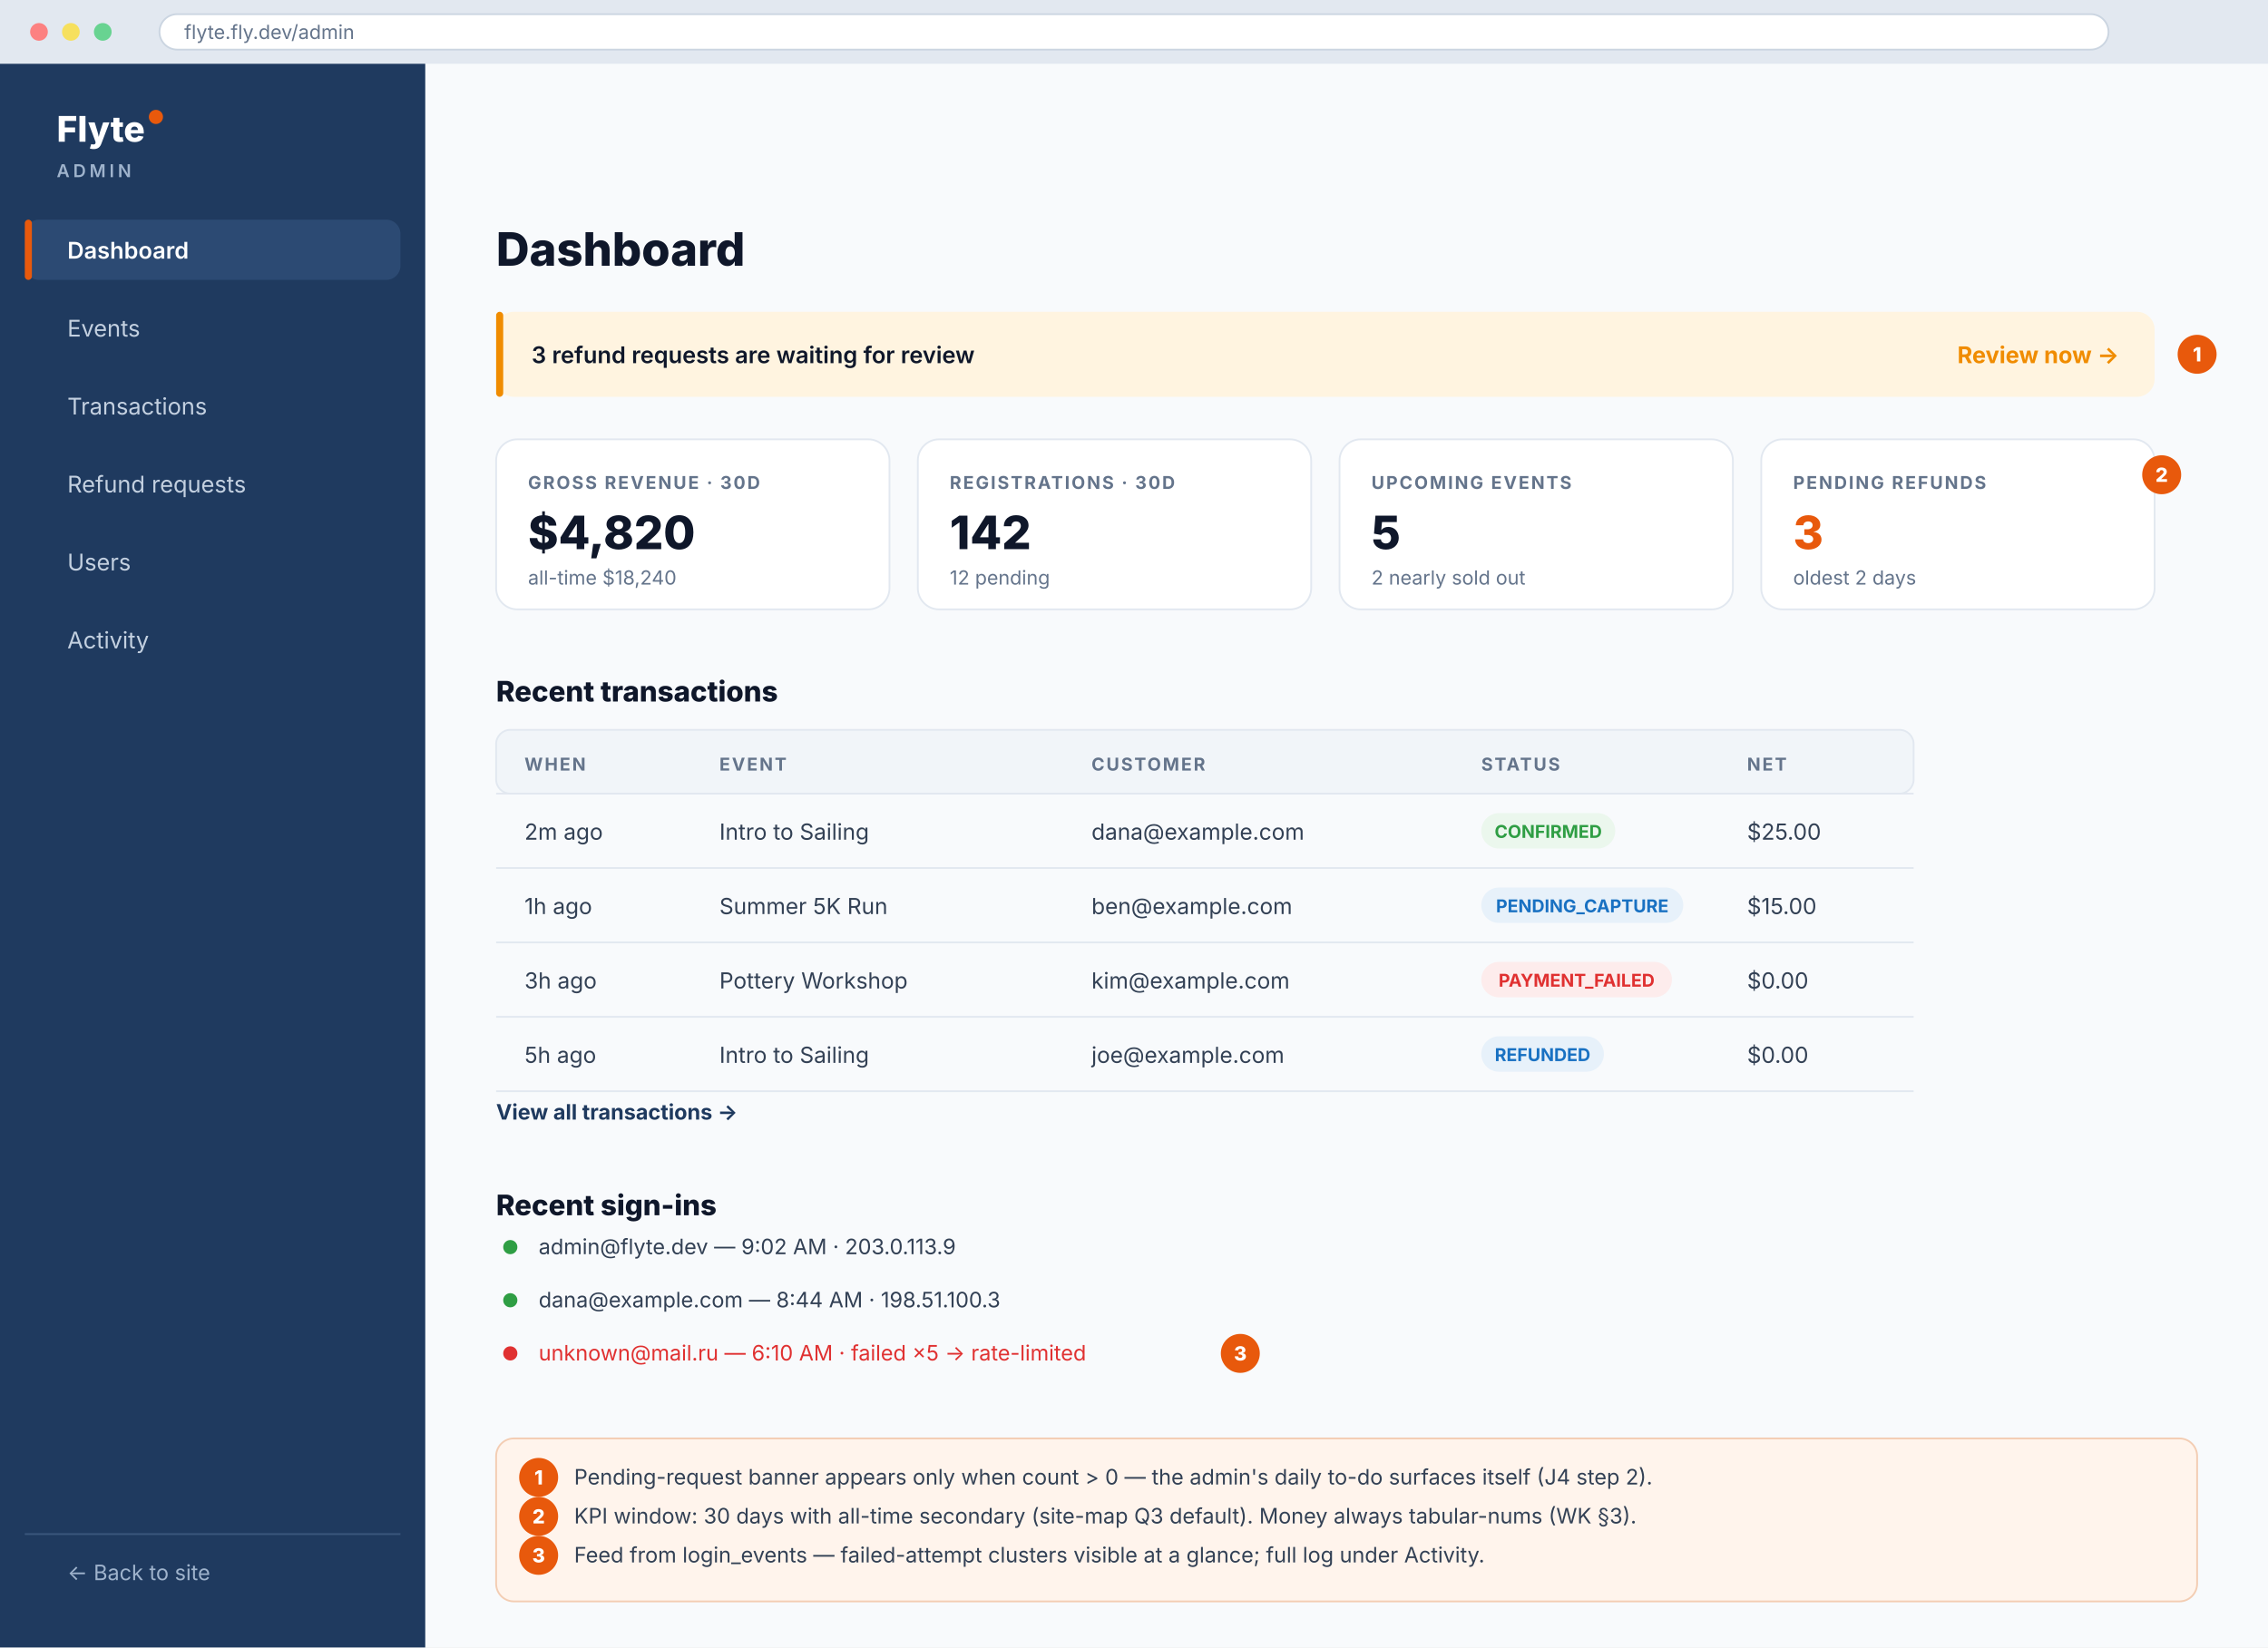
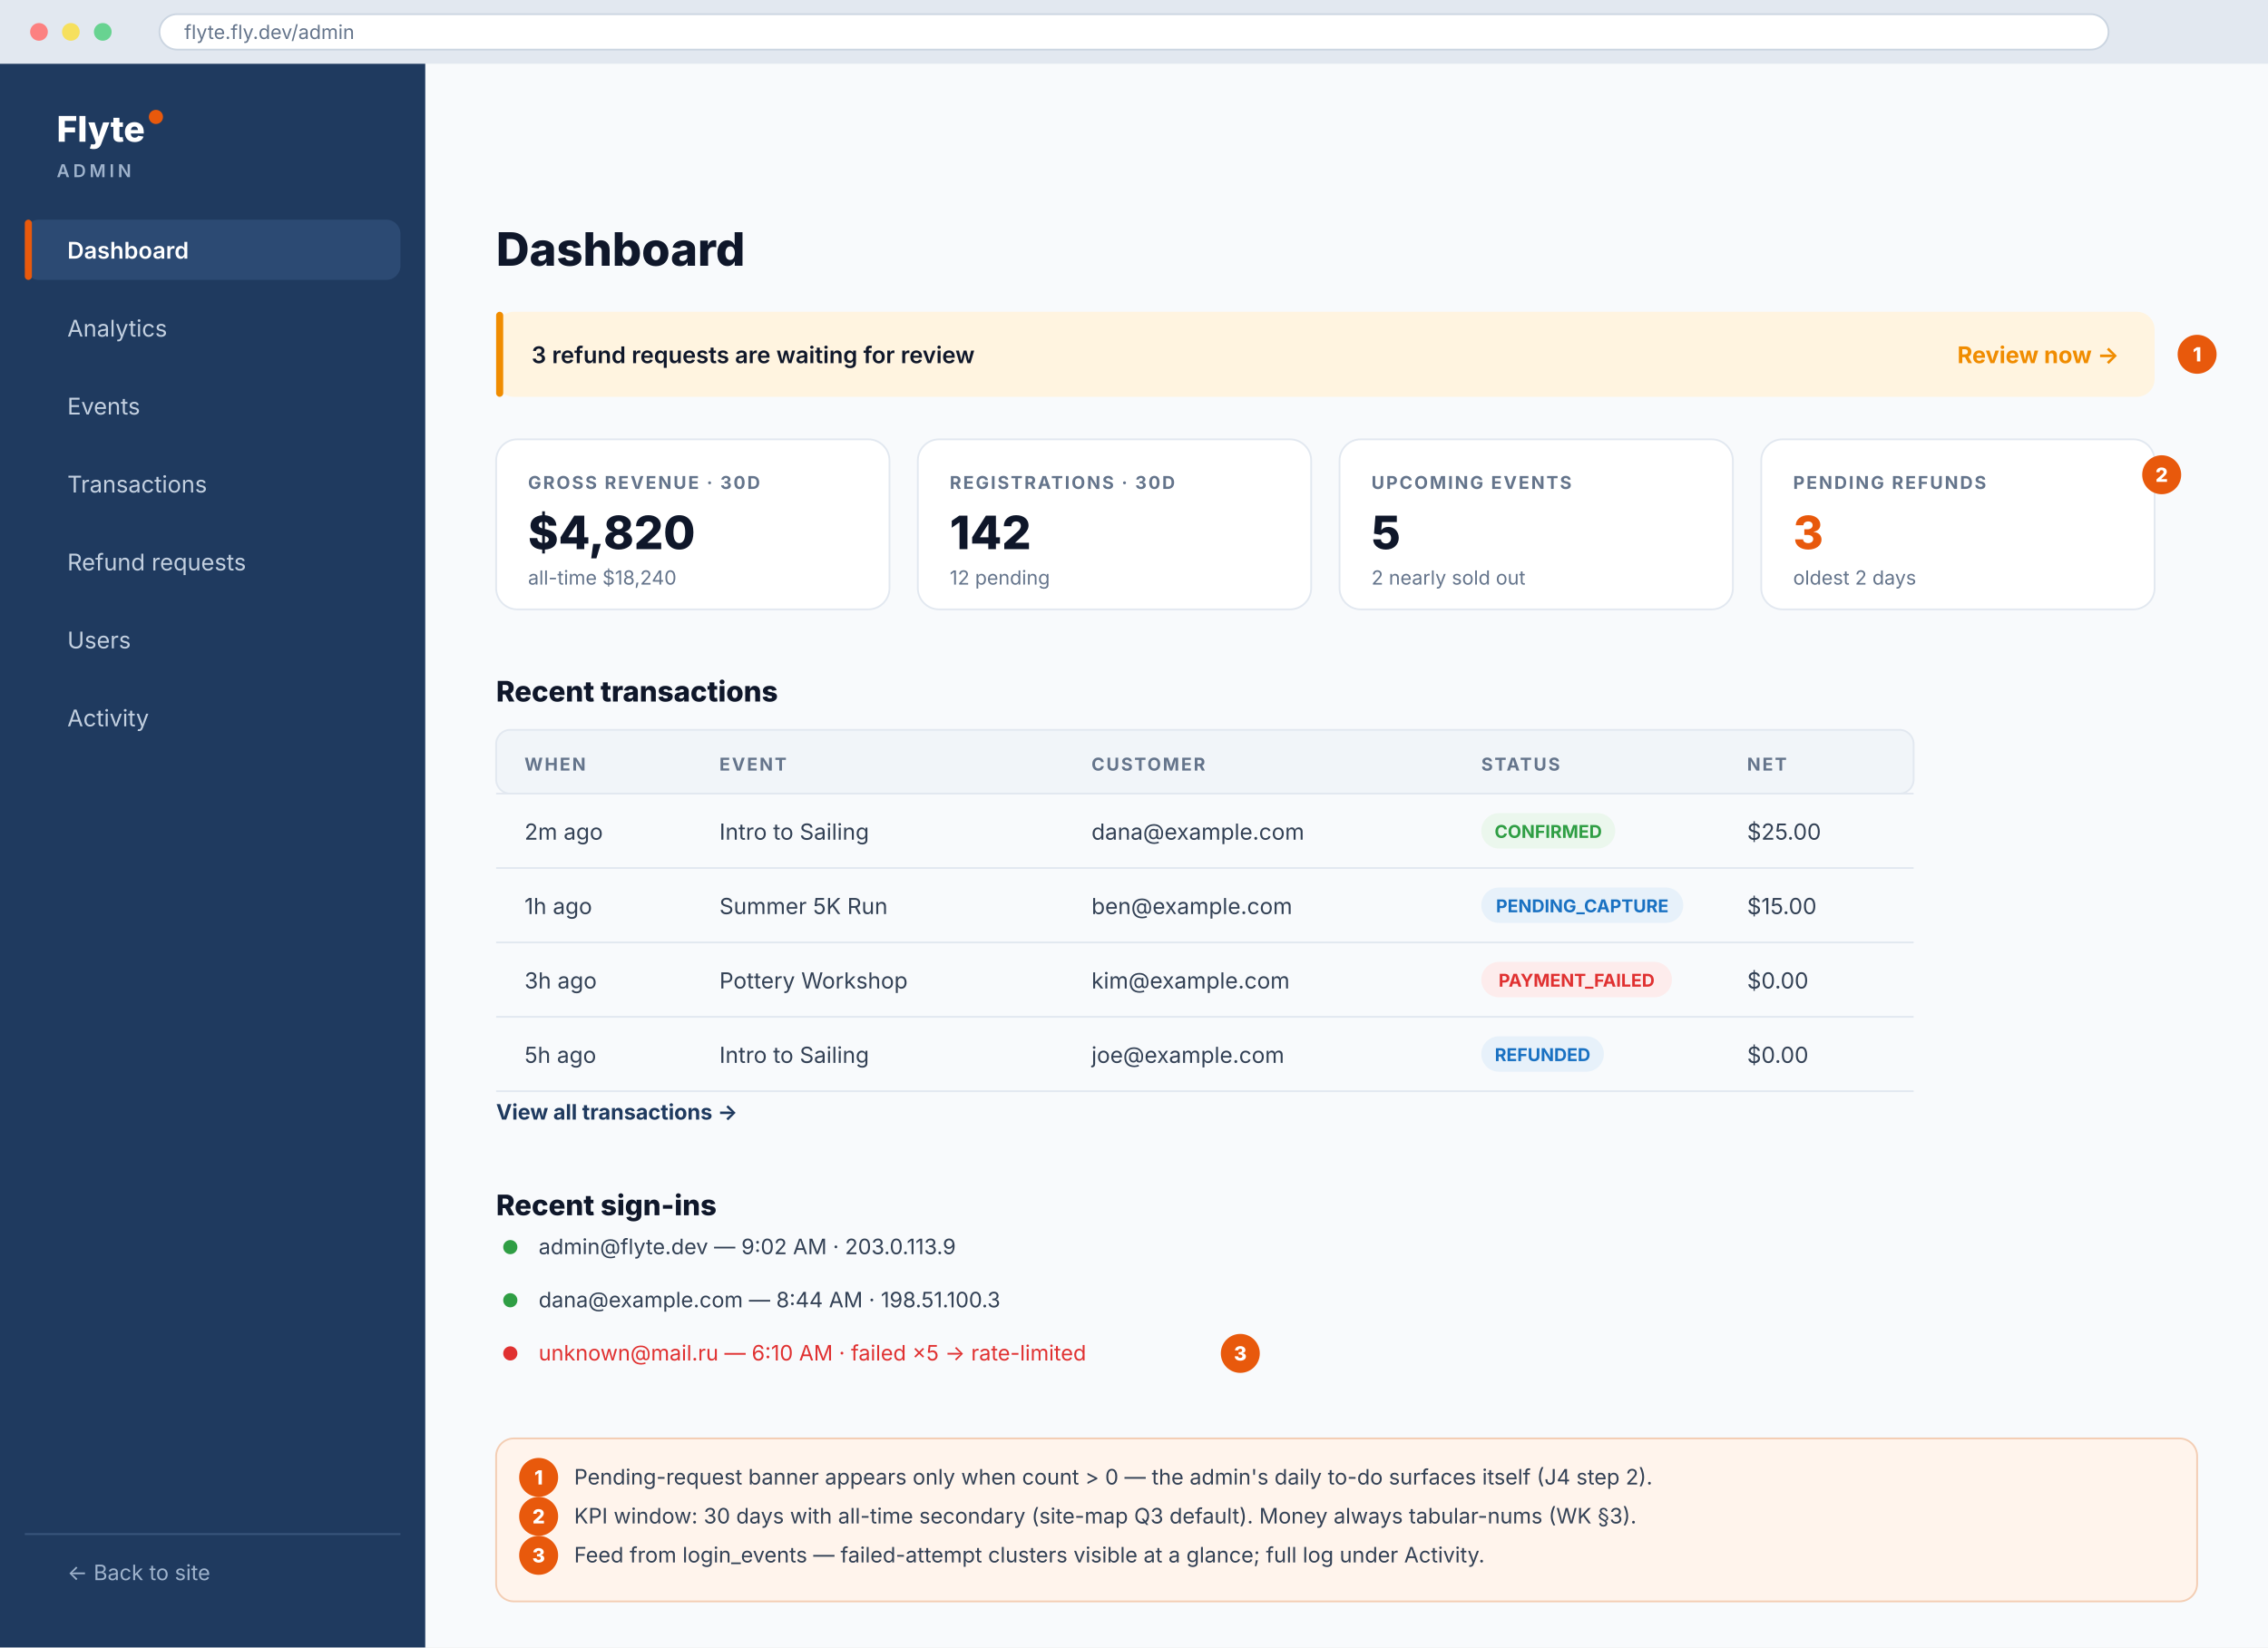
<svg xmlns="http://www.w3.org/2000/svg" width="1280" height="930" viewBox="0 0 1280 930">
  <defs>
    <linearGradient id="ng" x1="0" y1="0" x2="1" y2="1">
      <stop offset="0" stop-color="#1F3A5F" />
      <stop offset="1" stop-color="#2C5282" />
    </linearGradient>
  </defs>
  <rect x="0" y="0" width="1280" height="930" fill="#F8FAFC" />
  <rect x="0" y="0" width="1280" height="36" fill="#E2E8F0" />
  <circle cx="22" cy="18" r="5" fill="#FC8181" />
  <circle cx="40" cy="18" r="5" fill="#F6E05E" />
  <circle cx="58" cy="18" r="5" fill="#68D391" />
  <rect x="90" y="8" width="1100" height="20" fill="#FFFFFF" rx="10" stroke="#CBD5E1" stroke-width="1" />
  <text x="104" y="22" font-family="Inter, -apple-system, Segoe UI, sans-serif" font-size="11" font-weight="400" fill="#64748B">flyte.fly.dev/admin</text>
  <rect x="0" y="36" width="240" height="894" fill="#1F3A5F" />
  <text x="32" y="80" font-family="Inter, -apple-system, Segoe UI, sans-serif" font-size="20" font-weight="800" fill="#FFFFFF">Flyte</text>
  <circle cx="88" cy="66" r="4" fill="#E8590C" />
  <text x="32" y="100" font-family="Inter, -apple-system, Segoe UI, sans-serif" font-size="10" font-weight="600" fill="#9FB3CC" letter-spacing="2px">ADMIN</text>
  <rect x="14" y="124" width="212" height="34" fill="#2C4A73" rx="8" />
  <rect x="14" y="124" width="4" height="34" fill="#E8590C" rx="2" />
  <text x="38" y="146" font-family="Inter, -apple-system, Segoe UI, sans-serif" font-size="13" font-weight="600" fill="#FFFFFF">Dashboard</text>
-   <text x="38" y="190" font-family="Inter, -apple-system, Segoe UI, sans-serif" font-size="13" font-weight="400" fill="#C3D0E0">Events</text>
-   <text x="38" y="234" font-family="Inter, -apple-system, Segoe UI, sans-serif" font-size="13" font-weight="400" fill="#C3D0E0">Transactions</text>
-   <text x="38" y="278" font-family="Inter, -apple-system, Segoe UI, sans-serif" font-size="13" font-weight="400" fill="#C3D0E0">Refund requests</text>
-   <text x="38" y="322" font-family="Inter, -apple-system, Segoe UI, sans-serif" font-size="13" font-weight="400" fill="#C3D0E0">Users</text>
-   <text x="38" y="366" font-family="Inter, -apple-system, Segoe UI, sans-serif" font-size="13" font-weight="400" fill="#C3D0E0">Activity</text>
+   <text x="38" y="190" font-family="Inter, -apple-system, Segoe UI, sans-serif" font-size="13" font-weight="400" fill="#C3D0E0">Analytics</text>
+   <text x="38" y="234" font-family="Inter, -apple-system, Segoe UI, sans-serif" font-size="13" font-weight="400" fill="#C3D0E0">Events</text>
+   <text x="38" y="278" font-family="Inter, -apple-system, Segoe UI, sans-serif" font-size="13" font-weight="400" fill="#C3D0E0">Transactions</text>
+   <text x="38" y="322" font-family="Inter, -apple-system, Segoe UI, sans-serif" font-size="13" font-weight="400" fill="#C3D0E0">Refund requests</text>
+   <text x="38" y="366" font-family="Inter, -apple-system, Segoe UI, sans-serif" font-size="13" font-weight="400" fill="#C3D0E0">Users</text>
+   <text x="38" y="410" font-family="Inter, -apple-system, Segoe UI, sans-serif" font-size="13" font-weight="400" fill="#C3D0E0">Activity</text>
  <line x1="14" y1="866" x2="226" y2="866" stroke="#3A567C" stroke-width="1" />
  <text x="38" y="892" font-family="Inter, -apple-system, Segoe UI, sans-serif" font-size="12" font-weight="400" fill="#9FB3CC">← Back to site</text>
  <text x="280" y="150" font-family="Inter, -apple-system, Segoe UI, sans-serif" font-size="26" font-weight="800" fill="#0F172A">Dashboard</text>
  <rect x="280" y="176" width="936" height="48" fill="#FFF4E0" rx="10" />
  <rect x="280" y="176" width="4" height="48" fill="#F08C00" rx="2" />
  <text x="300" y="205" font-family="Inter, -apple-system, Segoe UI, sans-serif" font-size="13" font-weight="600" fill="#0F172A">3 refund requests are waiting for review</text>
  <text x="1196" y="205" font-family="Inter, -apple-system, Segoe UI, sans-serif" font-size="13" font-weight="700" fill="#F08C00" text-anchor="end">Review now →</text>
  <circle cx="1240" cy="200" r="11" fill="#E8590C" />
  <text x="1240" y="204" font-family="Inter, -apple-system, Segoe UI, sans-serif" font-size="11" font-weight="800" fill="#FFFFFF" text-anchor="middle">1</text>
  <rect x="280" y="248" width="222" height="96" fill="#FFFFFF" rx="12" stroke="#E2E8F0" stroke-width="1" />
  <text x="298" y="276" font-family="Inter, -apple-system, Segoe UI, sans-serif" font-size="10" font-weight="700" fill="#64748B" letter-spacing="1px">GROSS REVENUE · 30D</text>
  <text x="298" y="310" font-family="Inter, -apple-system, Segoe UI, sans-serif" font-size="26" font-weight="800" fill="#0F172A">$4,820</text>
  <text x="298" y="330" font-family="Inter, -apple-system, Segoe UI, sans-serif" font-size="11" font-weight="400" fill="#64748B">all-time $18,240</text>
  <rect x="518" y="248" width="222" height="96" fill="#FFFFFF" rx="12" stroke="#E2E8F0" stroke-width="1" />
  <text x="536" y="276" font-family="Inter, -apple-system, Segoe UI, sans-serif" font-size="10" font-weight="700" fill="#64748B" letter-spacing="1px">REGISTRATIONS · 30D</text>
  <text x="536" y="310" font-family="Inter, -apple-system, Segoe UI, sans-serif" font-size="26" font-weight="800" fill="#0F172A">142</text>
  <text x="536" y="330" font-family="Inter, -apple-system, Segoe UI, sans-serif" font-size="11" font-weight="400" fill="#64748B">12 pending</text>
  <rect x="756" y="248" width="222" height="96" fill="#FFFFFF" rx="12" stroke="#E2E8F0" stroke-width="1" />
  <text x="774" y="276" font-family="Inter, -apple-system, Segoe UI, sans-serif" font-size="10" font-weight="700" fill="#64748B" letter-spacing="1px">UPCOMING EVENTS</text>
  <text x="774" y="310" font-family="Inter, -apple-system, Segoe UI, sans-serif" font-size="26" font-weight="800" fill="#0F172A">5</text>
  <text x="774" y="330" font-family="Inter, -apple-system, Segoe UI, sans-serif" font-size="11" font-weight="400" fill="#64748B">2 nearly sold out</text>
  <rect x="994" y="248" width="222" height="96" fill="#FFFFFF" rx="12" stroke="#E2E8F0" stroke-width="1" />
  <text x="1012" y="276" font-family="Inter, -apple-system, Segoe UI, sans-serif" font-size="10" font-weight="700" fill="#64748B" letter-spacing="1px">PENDING REFUNDS</text>
  <text x="1012" y="310" font-family="Inter, -apple-system, Segoe UI, sans-serif" font-size="26" font-weight="800" fill="#E8590C">3</text>
  <text x="1012" y="330" font-family="Inter, -apple-system, Segoe UI, sans-serif" font-size="11" font-weight="400" fill="#64748B">oldest 2 days</text>
  <circle cx="1220" cy="268" r="11" fill="#E8590C" />
  <text x="1220" y="272" font-family="Inter, -apple-system, Segoe UI, sans-serif" font-size="11" font-weight="800" fill="#FFFFFF" text-anchor="middle">2</text>
  <text x="280" y="396" font-family="Inter, -apple-system, Segoe UI, sans-serif" font-size="16" font-weight="800" fill="#0F172A">Recent transactions</text>
  <rect x="280" y="412" width="800" height="36" fill="#F1F5F9" rx="8" stroke="#E2E8F0" stroke-width="1" />
  <text x="296" y="435" font-family="Inter, -apple-system, Segoe UI, sans-serif" font-size="10" font-weight="700" fill="#64748B" letter-spacing="1px">WHEN</text>
  <text x="406" y="435" font-family="Inter, -apple-system, Segoe UI, sans-serif" font-size="10" font-weight="700" fill="#64748B" letter-spacing="1px">EVENT</text>
  <text x="616" y="435" font-family="Inter, -apple-system, Segoe UI, sans-serif" font-size="10" font-weight="700" fill="#64748B" letter-spacing="1px">CUSTOMER</text>
  <text x="836" y="435" font-family="Inter, -apple-system, Segoe UI, sans-serif" font-size="10" font-weight="700" fill="#64748B" letter-spacing="1px">STATUS</text>
  <text x="986" y="435" font-family="Inter, -apple-system, Segoe UI, sans-serif" font-size="10" font-weight="700" fill="#64748B" letter-spacing="1px">NET</text>
  <line x1="280" y1="448" x2="1080" y2="448" stroke="#E2E8F0" stroke-width="1" />
  <text x="296" y="474" font-family="Inter, -apple-system, Segoe UI, sans-serif" font-size="12.5" font-weight="400" fill="#334155">2m ago</text>
  <text x="406" y="474" font-family="Inter, -apple-system, Segoe UI, sans-serif" font-size="12.5" font-weight="400" fill="#334155">Intro to Sailing</text>
  <text x="616" y="474" font-family="Inter, -apple-system, Segoe UI, sans-serif" font-size="12.5" font-weight="400" fill="#334155">dana@example.com</text>
  <rect x="836" y="459" width="75.6" height="20" fill="#EBF7ED" rx="10" />
  <text x="873.8" y="473" font-family="Inter, -apple-system, Segoe UI, sans-serif" font-size="10" font-weight="700" fill="#2F9E44" text-anchor="middle">CONFIRMED</text>
  <text x="986" y="474" font-family="Inter, -apple-system, Segoe UI, sans-serif" font-size="12.5" font-weight="400" fill="#334155">$25.00</text>
  <rect x="280" y="490" width="800" height="42" fill="#F8FAFC" />
  <line x1="280" y1="490" x2="1080" y2="490" stroke="#E2E8F0" stroke-width="1" />
  <text x="296" y="516" font-family="Inter, -apple-system, Segoe UI, sans-serif" font-size="12.5" font-weight="400" fill="#334155">1h ago</text>
  <text x="406" y="516" font-family="Inter, -apple-system, Segoe UI, sans-serif" font-size="12.5" font-weight="400" fill="#334155">Summer 5K Run</text>
  <text x="616" y="516" font-family="Inter, -apple-system, Segoe UI, sans-serif" font-size="12.5" font-weight="400" fill="#334155">ben@example.com</text>
  <rect x="836" y="501" width="114" height="20" fill="#E7F1FA" rx="10" />
  <text x="893" y="515" font-family="Inter, -apple-system, Segoe UI, sans-serif" font-size="10" font-weight="700" fill="#1971C2" text-anchor="middle">PENDING_CAPTURE</text>
  <text x="986" y="516" font-family="Inter, -apple-system, Segoe UI, sans-serif" font-size="12.5" font-weight="400" fill="#334155">$15.00</text>
  <line x1="280" y1="532" x2="1080" y2="532" stroke="#E2E8F0" stroke-width="1" />
  <text x="296" y="558" font-family="Inter, -apple-system, Segoe UI, sans-serif" font-size="12.5" font-weight="400" fill="#334155">3h ago</text>
  <text x="406" y="558" font-family="Inter, -apple-system, Segoe UI, sans-serif" font-size="12.5" font-weight="400" fill="#334155">Pottery Workshop</text>
  <text x="616" y="558" font-family="Inter, -apple-system, Segoe UI, sans-serif" font-size="12.5" font-weight="400" fill="#334155">kim@example.com</text>
  <rect x="836" y="543" width="107.6" height="20" fill="#FDECEC" rx="10" />
  <text x="889.8" y="557" font-family="Inter, -apple-system, Segoe UI, sans-serif" font-size="10" font-weight="700" fill="#E03131" text-anchor="middle">PAYMENT_FAILED</text>
  <text x="986" y="558" font-family="Inter, -apple-system, Segoe UI, sans-serif" font-size="12.5" font-weight="400" fill="#334155">$0.00</text>
  <rect x="280" y="574" width="800" height="42" fill="#F8FAFC" />
  <line x1="280" y1="574" x2="1080" y2="574" stroke="#E2E8F0" stroke-width="1" />
  <text x="296" y="600" font-family="Inter, -apple-system, Segoe UI, sans-serif" font-size="12.5" font-weight="400" fill="#334155">5h ago</text>
  <text x="406" y="600" font-family="Inter, -apple-system, Segoe UI, sans-serif" font-size="12.5" font-weight="400" fill="#334155">Intro to Sailing</text>
  <text x="616" y="600" font-family="Inter, -apple-system, Segoe UI, sans-serif" font-size="12.5" font-weight="400" fill="#334155">joe@example.com</text>
  <rect x="836" y="585" width="69.2" height="20" fill="#E7F1FA" rx="10" />
  <text x="870.6" y="599" font-family="Inter, -apple-system, Segoe UI, sans-serif" font-size="10" font-weight="700" fill="#1971C2" text-anchor="middle">REFUNDED</text>
  <text x="986" y="600" font-family="Inter, -apple-system, Segoe UI, sans-serif" font-size="12.5" font-weight="400" fill="#334155">$0.00</text>
  <line x1="280" y1="616" x2="1080" y2="616" stroke="#E2E8F0" stroke-width="1" />
  <text x="280" y="632" font-family="Inter, -apple-system, Segoe UI, sans-serif" font-size="12" font-weight="700" fill="#1F3A5F">View all transactions →</text>
  <rect x="1104" y="412" width="112" height="0" fill="#FFFFFF" />
  <text x="280" y="686" font-family="Inter, -apple-system, Segoe UI, sans-serif" font-size="16" font-weight="800" fill="#0F172A">Recent sign-ins</text>
  <circle cx="288" cy="704" r="4" fill="#2F9E44" />
  <text x="304" y="708" font-family="Inter, -apple-system, Segoe UI, sans-serif" font-size="12" font-weight="400" fill="#334155">admin@flyte.dev — 9:02 AM · 203.0.113.9</text>
  <circle cx="288" cy="734" r="4" fill="#2F9E44" />
  <text x="304" y="738" font-family="Inter, -apple-system, Segoe UI, sans-serif" font-size="12" font-weight="400" fill="#334155">dana@example.com — 8:44 AM · 198.51.100.3</text>
  <circle cx="288" cy="764" r="4" fill="#E03131" />
  <text x="304" y="768" font-family="Inter, -apple-system, Segoe UI, sans-serif" font-size="12" font-weight="400" fill="#E03131">unknown@mail.ru — 6:10 AM · failed ×5 → rate-limited</text>
  <circle cx="700" cy="764" r="11" fill="#E8590C" />
  <text x="700" y="768" font-family="Inter, -apple-system, Segoe UI, sans-serif" font-size="11" font-weight="800" fill="#FFFFFF" text-anchor="middle">3</text>
  <rect x="280" y="812" width="960" height="92" fill="#FFF4EC" rx="10" stroke="#F3CDB3" stroke-width="1" />
  <circle cx="304" cy="834" r="11" fill="#E8590C" />
  <text x="304" y="838" font-family="Inter, -apple-system, Segoe UI, sans-serif" font-size="11" font-weight="800" fill="#FFFFFF" text-anchor="middle">1</text>
  <text x="324" y="838" font-family="Inter, -apple-system, Segoe UI, sans-serif" font-size="12" font-weight="400" fill="#334155">Pending-request banner appears only when count &gt; 0 — the admin's daily to-do surfaces itself (J4 step 2).</text>
  <circle cx="304" cy="856" r="11" fill="#E8590C" />
  <text x="304" y="860" font-family="Inter, -apple-system, Segoe UI, sans-serif" font-size="11" font-weight="800" fill="#FFFFFF" text-anchor="middle">2</text>
  <text x="324" y="860" font-family="Inter, -apple-system, Segoe UI, sans-serif" font-size="12" font-weight="400" fill="#334155">KPI window: 30 days with all-time secondary (site-map Q3 default). Money always tabular-nums (WK §3).</text>
  <circle cx="304" cy="878" r="11" fill="#E8590C" />
  <text x="304" y="882" font-family="Inter, -apple-system, Segoe UI, sans-serif" font-size="11" font-weight="800" fill="#FFFFFF" text-anchor="middle">3</text>
  <text x="324" y="882" font-family="Inter, -apple-system, Segoe UI, sans-serif" font-size="12" font-weight="400" fill="#334155">Feed from login_events — failed-attempt clusters visible at a glance; full log under Activity.</text>
</svg>
